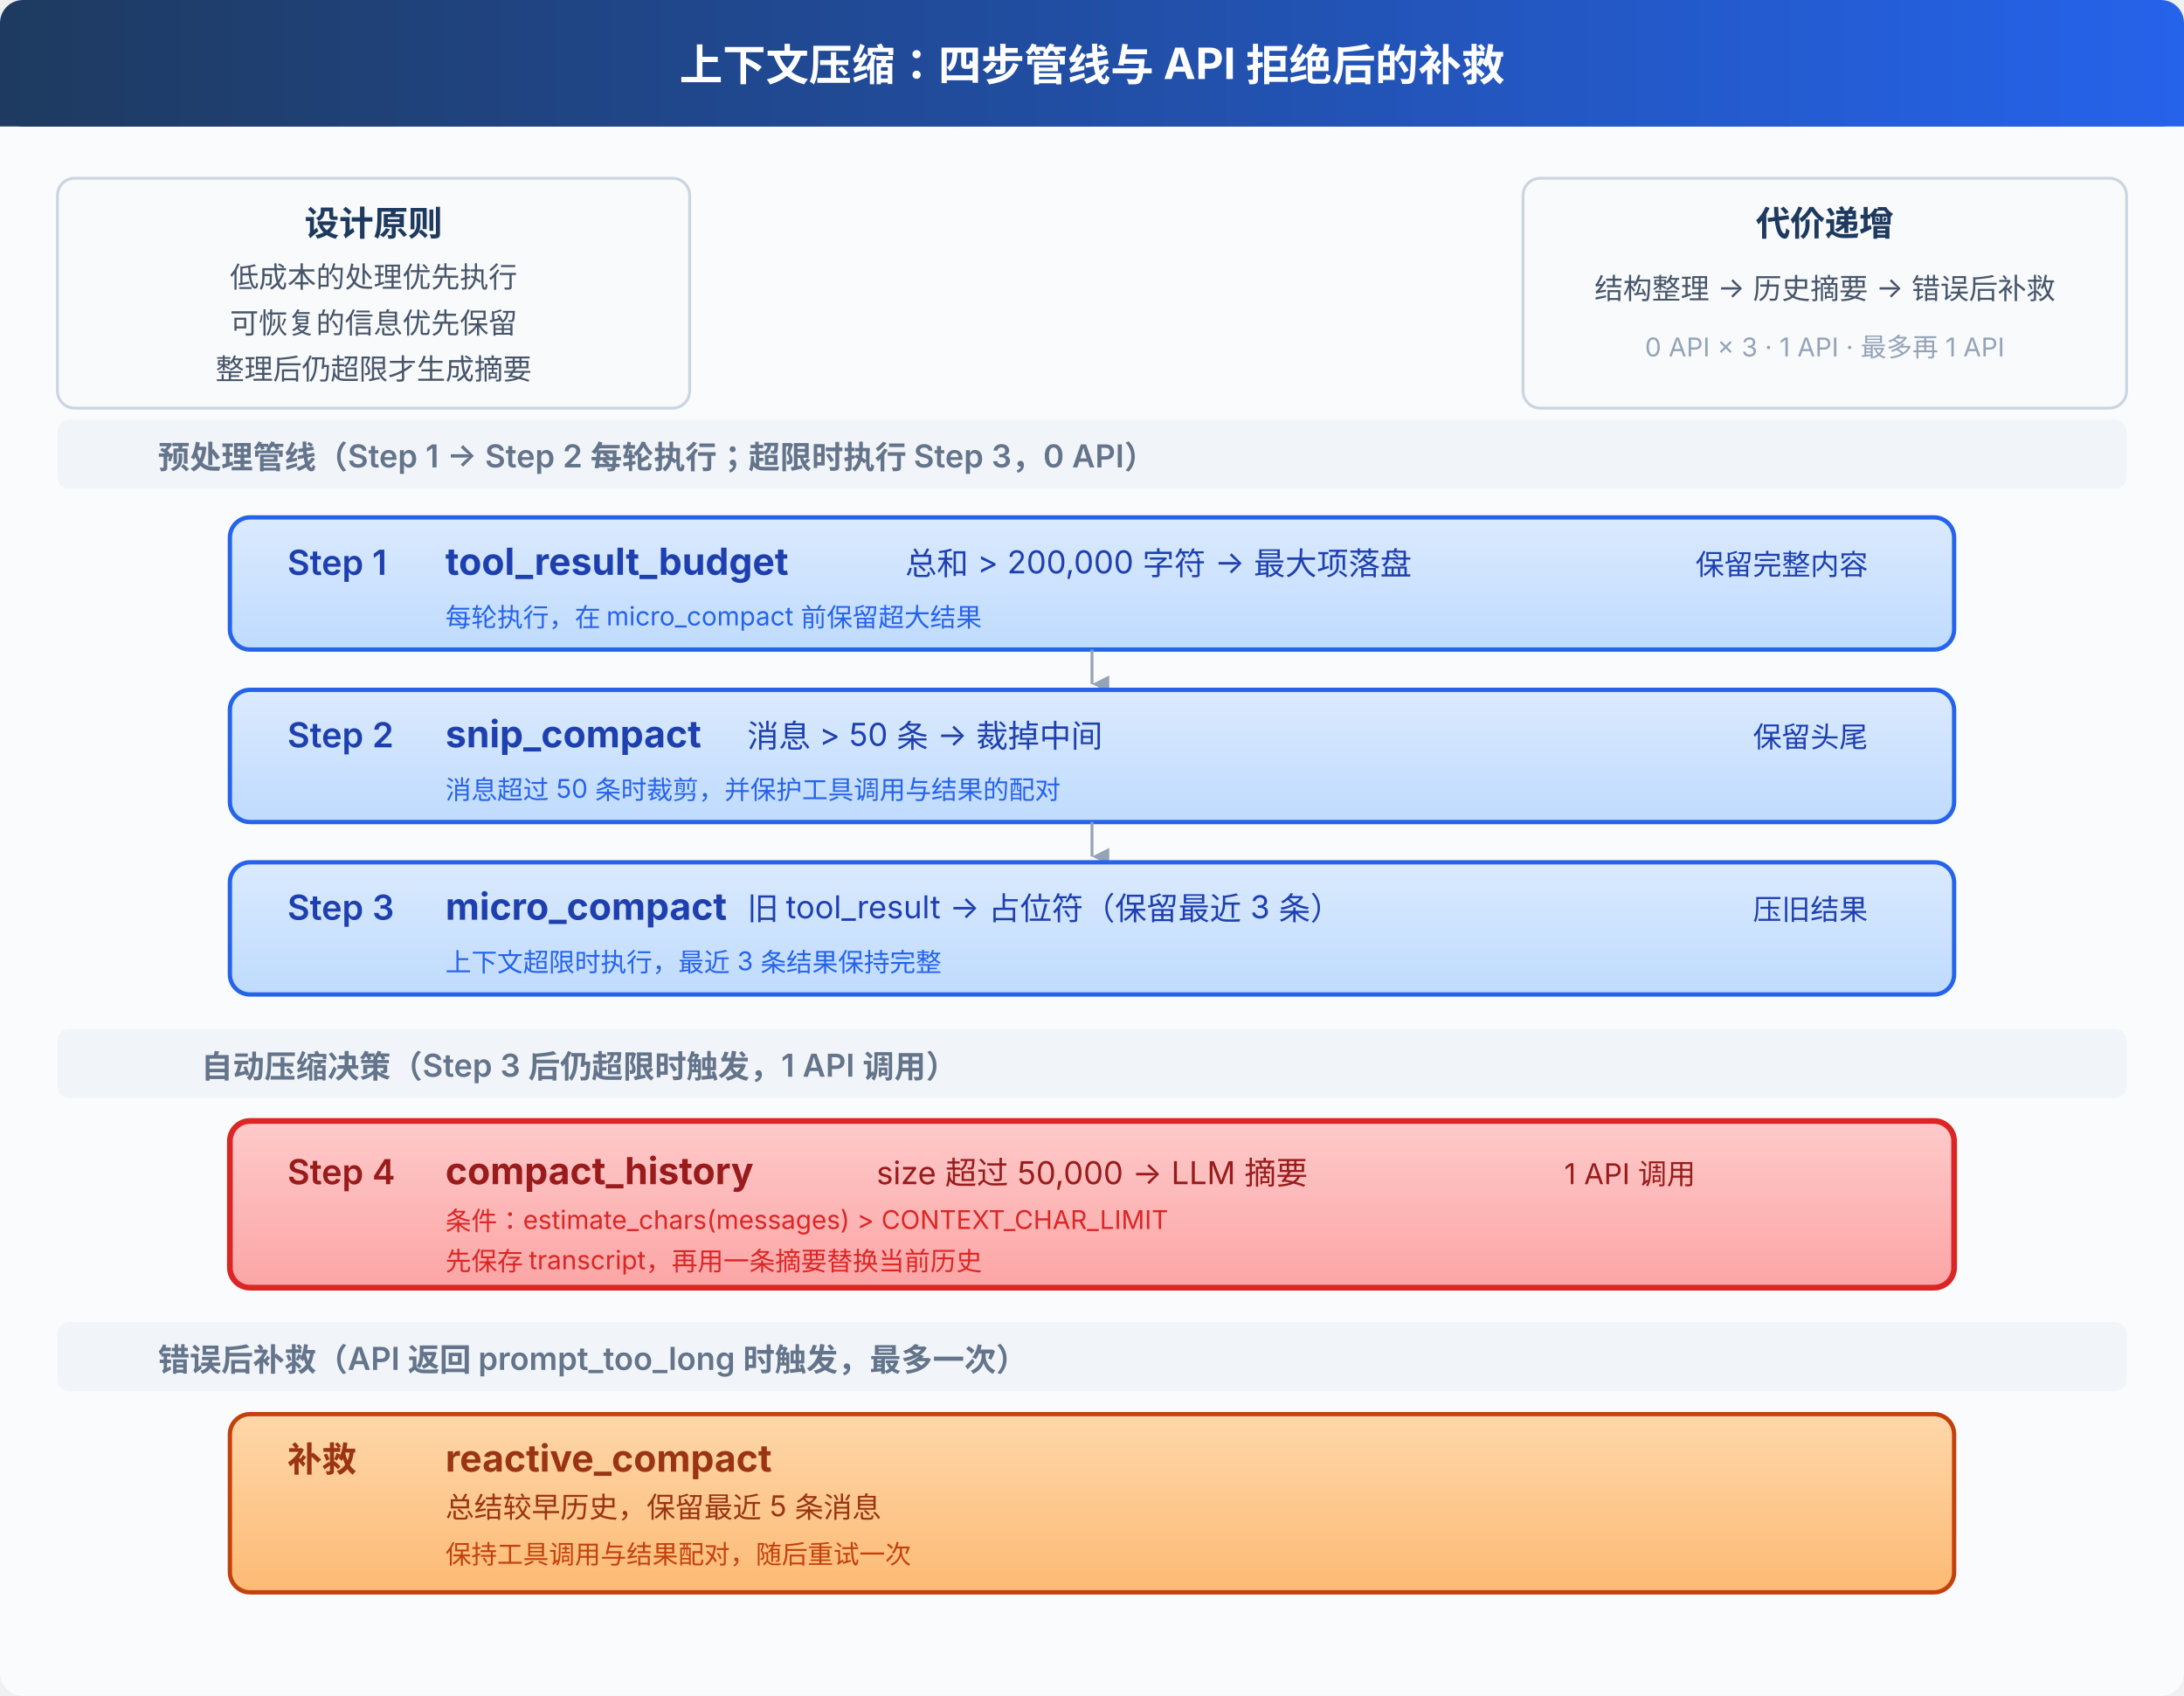
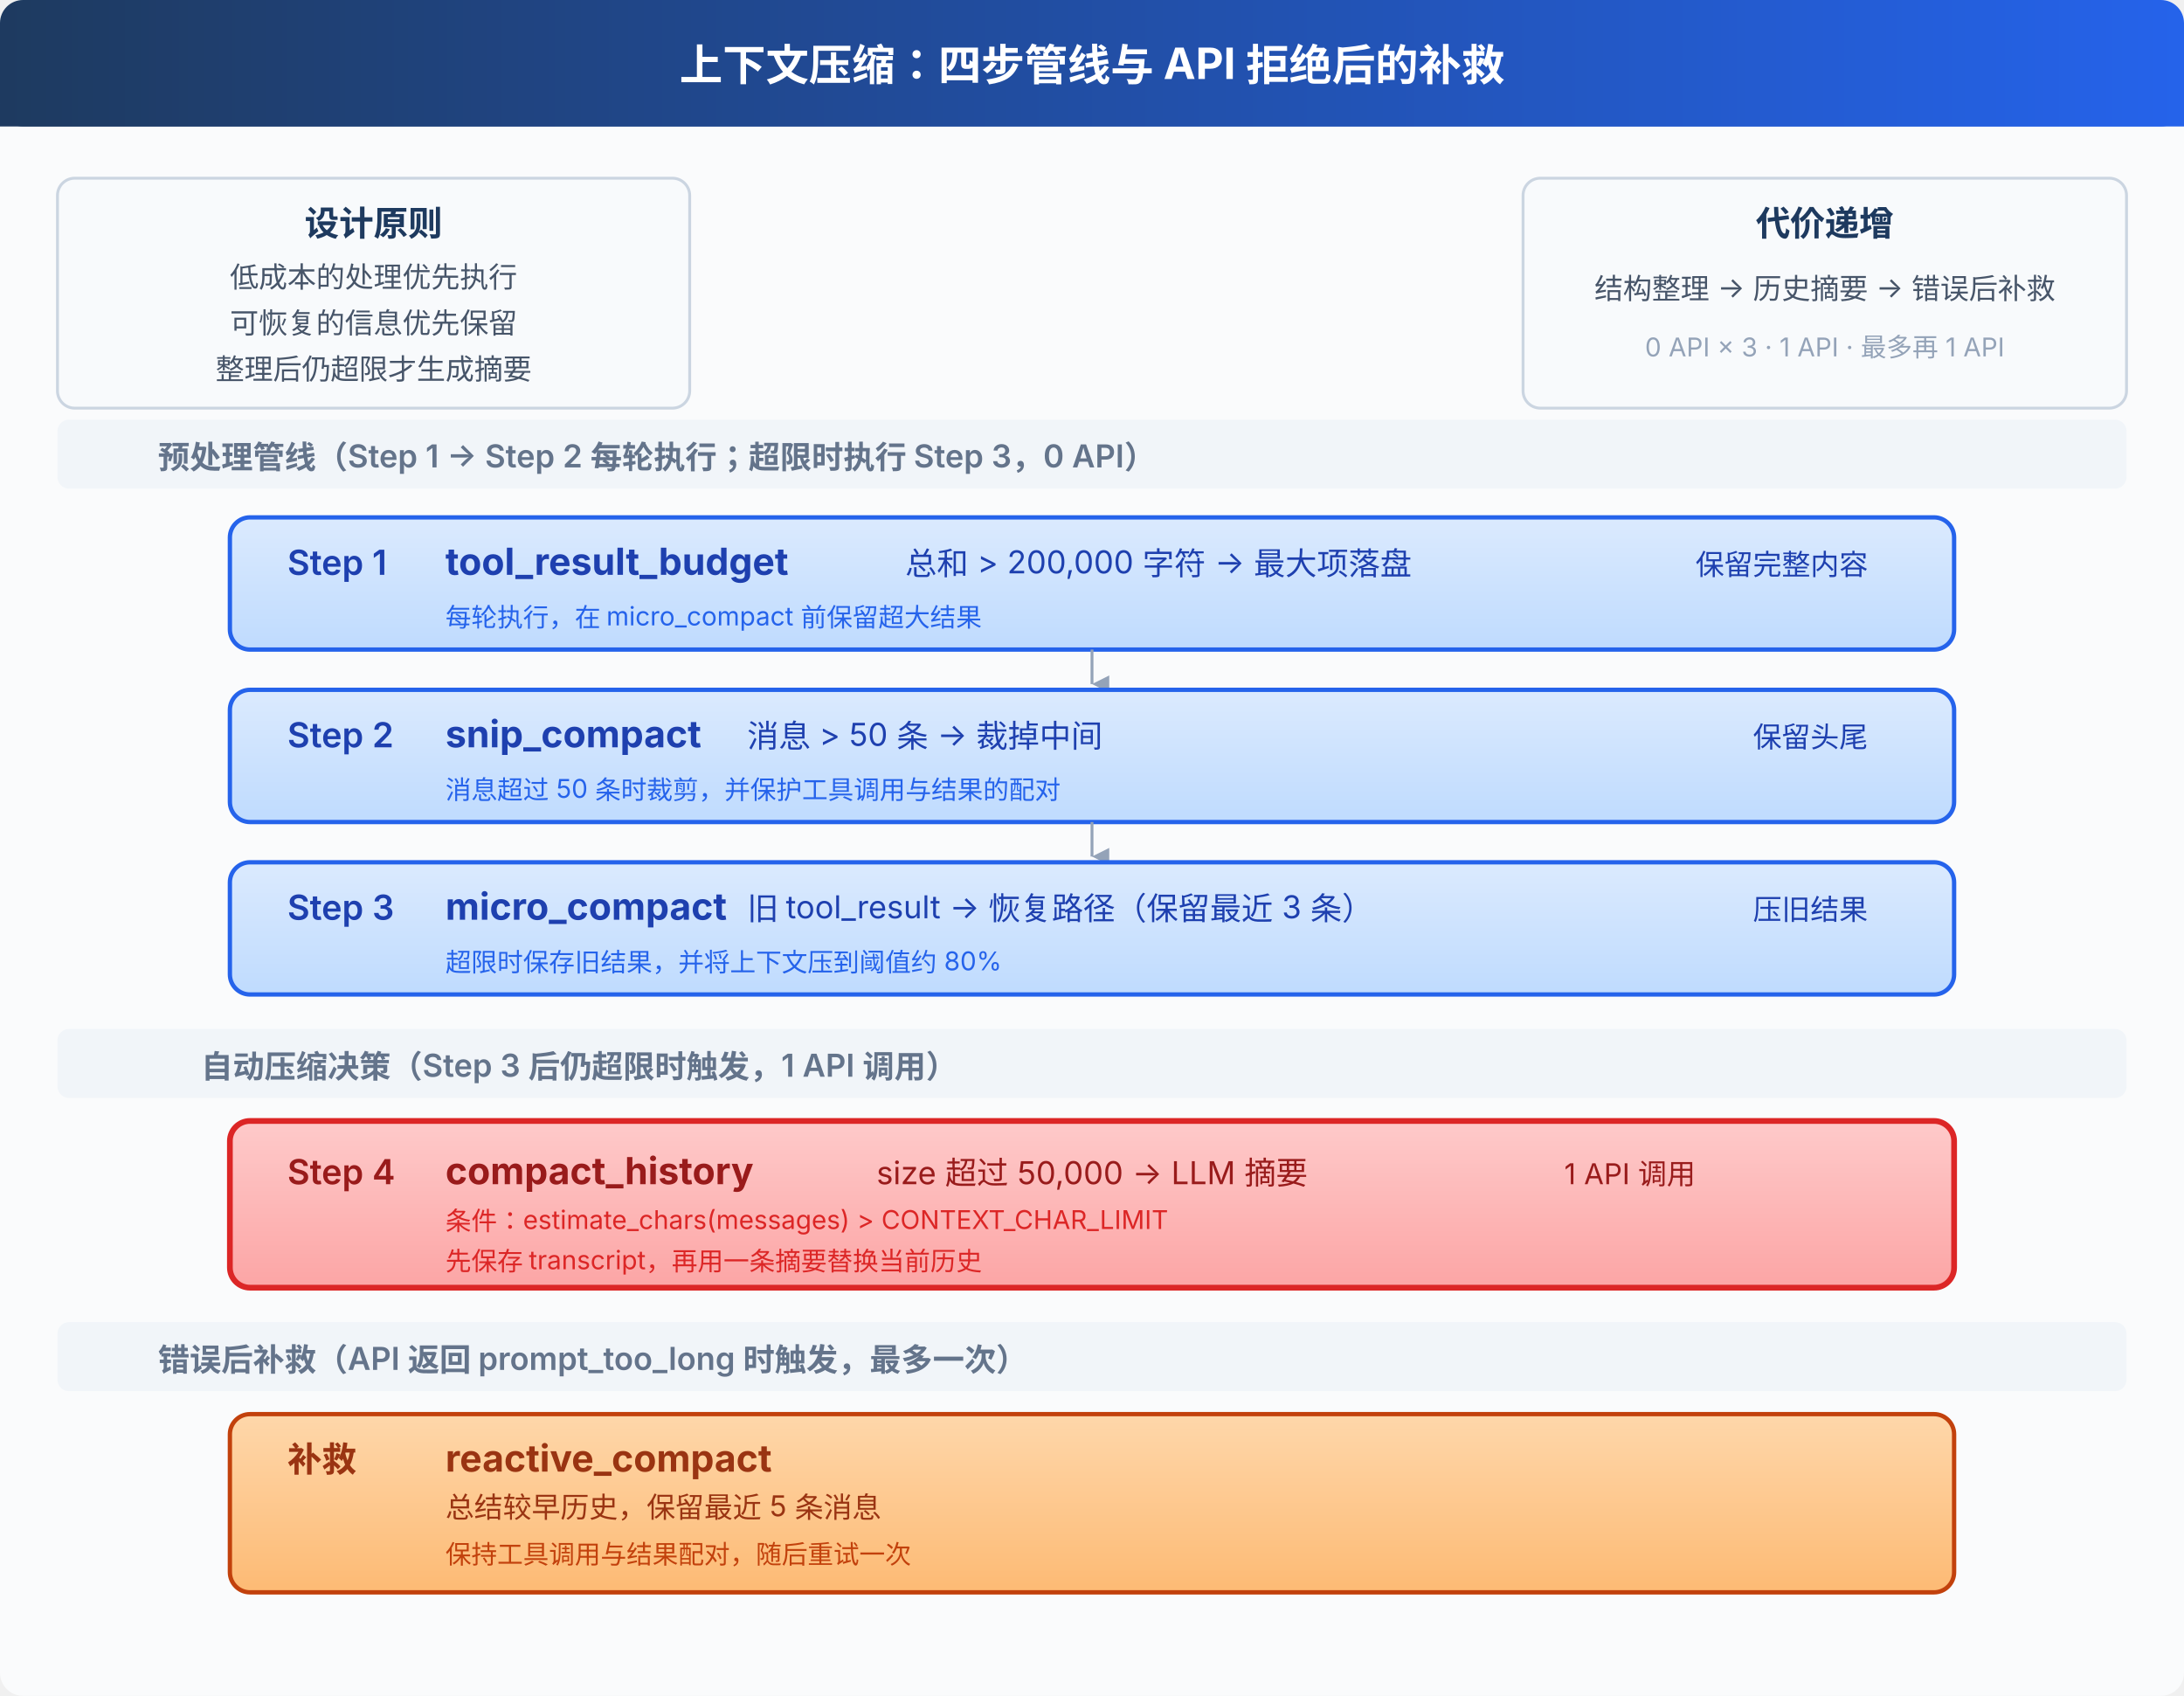
<svg xmlns="http://www.w3.org/2000/svg" viewBox="0 0 760 590" font-family="system-ui, -apple-system, sans-serif">
  <defs>
    <linearGradient id="header" x1="0" y1="0" x2="1" y2="0">
      <stop offset="0%" stop-color="#1e3a5f" />
      <stop offset="100%" stop-color="#2563eb" />
    </linearGradient>
    <linearGradient id="pre" x1="0" y1="0" x2="0" y2="1">
      <stop offset="0%" stop-color="#dbeafe" />
      <stop offset="100%" stop-color="#bfdbfe" />
    </linearGradient>
    <linearGradient id="auto" x1="0" y1="0" x2="0" y2="1">
      <stop offset="0%" stop-color="#fecaca" />
      <stop offset="100%" stop-color="#fca5a5" />
    </linearGradient>
    <linearGradient id="emergency" x1="0" y1="0" x2="0" y2="1">
      <stop offset="0%" stop-color="#fed7aa" />
      <stop offset="100%" stop-color="#fdba74" />
    </linearGradient>
    <marker id="arrow-d" viewBox="0 0 10 10" refX="5" refY="10" markerWidth="6" markerHeight="6" orient="auto">
      <path d="M 0 0 L 5 10 L 10 0 z" fill="#94a3b8" />
    </marker>
  </defs>
  <rect width="760" height="590" fill="#fafbfc" rx="8" />
  <rect x="0" y="0" width="760" height="44" fill="url(#header)" rx="8" />
  <rect x="0" y="36" width="760" height="8" fill="url(#header)" />
  <text x="380" y="28" fill="#fff" font-size="15" font-weight="700" text-anchor="middle">上下文压缩：四步管线与 API 拒绝后的补救</text>
  <rect x="20" y="62" width="220" height="80" rx="6" fill="#f8fafc" stroke="#cbd5e1" stroke-width="1" />
  <text x="130" y="82" fill="#1e3a5f" font-size="12" font-weight="700" text-anchor="middle">设计原则</text>
  <text x="130" y="100" fill="#475569" font-size="10" text-anchor="middle">低成本的处理优先执行</text>
  <text x="130" y="116" fill="#475569" font-size="10" text-anchor="middle">可恢复的信息优先保留</text>
  <text x="130" y="132" fill="#475569" font-size="10" text-anchor="middle">整理后仍超限才生成摘要</text>
  <rect x="530" y="62" width="210" height="80" rx="6" fill="#f8fafc" stroke="#cbd5e1" stroke-width="1" />
  <text x="635" y="82" fill="#1e3a5f" font-size="12" font-weight="700" text-anchor="middle">代价递增</text>
  <text x="635" y="104" fill="#475569" font-size="10" text-anchor="middle">结构整理 → 历史摘要 → 错误后补救</text>
  <text x="635" y="124" fill="#94a3b8" font-size="9" text-anchor="middle">0 API × 3 · 1 API · 最多再 1 API</text>
  <rect x="20" y="146" width="720" height="24" rx="4" fill="#f1f5f9" />
  <text x="55" y="163" fill="#64748b" font-size="11" font-weight="600">预处理管线（Step 1 → Step 2 每轮执行；超限时执行 Step 3，0 API）</text>
  <rect x="80" y="180" width="600" height="46" rx="7" fill="url(#pre)" stroke="#2563eb" stroke-width="1.5" />
  <text x="100" y="200" fill="#1e40af" font-size="12" font-weight="600">Step 1</text>
  <text x="155" y="200" fill="#1e40af" font-size="13" font-weight="700">tool_result_budget</text>
  <text x="315" y="200" fill="#1e40af" font-size="11">总和 &gt; 200,000 字符 → 最大项落盘</text>
  <text x="650" y="200" fill="#1e40af" font-size="10" text-anchor="end">保留完整内容</text>
  <text x="155" y="218" fill="#2563eb" font-size="9">每轮执行，在 micro_compact 前保留超大结果</text>
  <line x1="380" y1="226" x2="380" y2="238" stroke="#94a3b8" stroke-width="1" marker-end="url(#arrow-d)" />
  <rect x="80" y="240" width="600" height="46" rx="7" fill="url(#pre)" stroke="#2563eb" stroke-width="1.5" />
  <text x="100" y="260" fill="#1e40af" font-size="12" font-weight="600">Step 2</text>
  <text x="155" y="260" fill="#1e40af" font-size="13" font-weight="700">snip_compact</text>
  <text x="260" y="260" fill="#1e40af" font-size="11">消息 &gt; 50 条 → 裁掉中间</text>
  <text x="650" y="260" fill="#1e40af" font-size="10" text-anchor="end">保留头尾</text>
  <text x="155" y="278" fill="#2563eb" font-size="9">消息超过 50 条时裁剪，并保护工具调用与结果的配对</text>
  <line x1="380" y1="286" x2="380" y2="298" stroke="#94a3b8" stroke-width="1" marker-end="url(#arrow-d)" />
  <rect x="80" y="300" width="600" height="46" rx="7" fill="url(#pre)" stroke="#2563eb" stroke-width="1.5" />
  <text x="100" y="320" fill="#1e40af" font-size="12" font-weight="600">Step 3</text>
  <text x="155" y="320" fill="#1e40af" font-size="13" font-weight="700">micro_compact</text>
-   <text x="260" y="320" fill="#1e40af" font-size="11">旧 tool_result → 占位符（保留最近 3 条）</text>
+   <text x="260" y="320" fill="#1e40af" font-size="11">旧 tool_result → 恢复路径（保留最近 3 条）</text>
  <text x="650" y="320" fill="#1e40af" font-size="10" text-anchor="end">压旧结果</text>
-   <text x="155" y="338" fill="#2563eb" font-size="9">上下文超限时执行，最近 3 条结果保持完整</text>
+   <text x="155" y="338" fill="#2563eb" font-size="9">超限时保存旧结果，并将上下文压到阈值约 80%</text>
  <rect x="20" y="358" width="720" height="24" rx="4" fill="#f1f5f9" />
  <text x="70" y="375" fill="#64748b" font-size="11" font-weight="600">自动压缩决策（Step 3 后仍超限时触发，1 API 调用）</text>
  <rect x="80" y="390" width="600" height="58" rx="7" fill="url(#auto)" stroke="#dc2626" stroke-width="2" />
  <text x="100" y="412" fill="#991b1b" font-size="12" font-weight="600">Step 4</text>
  <text x="155" y="412" fill="#991b1b" font-size="13" font-weight="700">compact_history</text>
  <text x="305" y="412" fill="#991b1b" font-size="11">size 超过 50,000 → LLM 摘要</text>
  <text x="590" y="412" fill="#991b1b" font-size="10" text-anchor="end">1 API 调用</text>
  <text x="155" y="428" fill="#dc2626" font-size="9">条件：estimate_chars(messages) &gt; CONTEXT_CHAR_LIMIT</text>
  <text x="155" y="442" fill="#dc2626" font-size="9">先保存 transcript，再用一条摘要替换当前历史</text>
  <rect x="20" y="460" width="720" height="24" rx="4" fill="#f1f5f9" />
  <text x="55" y="477" fill="#64748b" font-size="11" font-weight="600">错误后补救（API 返回 prompt_too_long 时触发，最多一次）</text>
  <rect x="80" y="492" width="600" height="62" rx="7" fill="url(#emergency)" stroke="#c2410c" stroke-width="1.5" />
  <text x="100" y="512" fill="#9a3412" font-size="12" font-weight="600">补救</text>
  <text x="155" y="512" fill="#9a3412" font-size="13" font-weight="700">reactive_compact</text>
  <text x="155" y="528" fill="#9a3412" font-size="10">总结较早历史，保留最近 5 条消息</text>
  <text x="155" y="544" fill="#c2410c" font-size="9">保持工具调用与结果配对，随后重试一次</text>
</svg>
